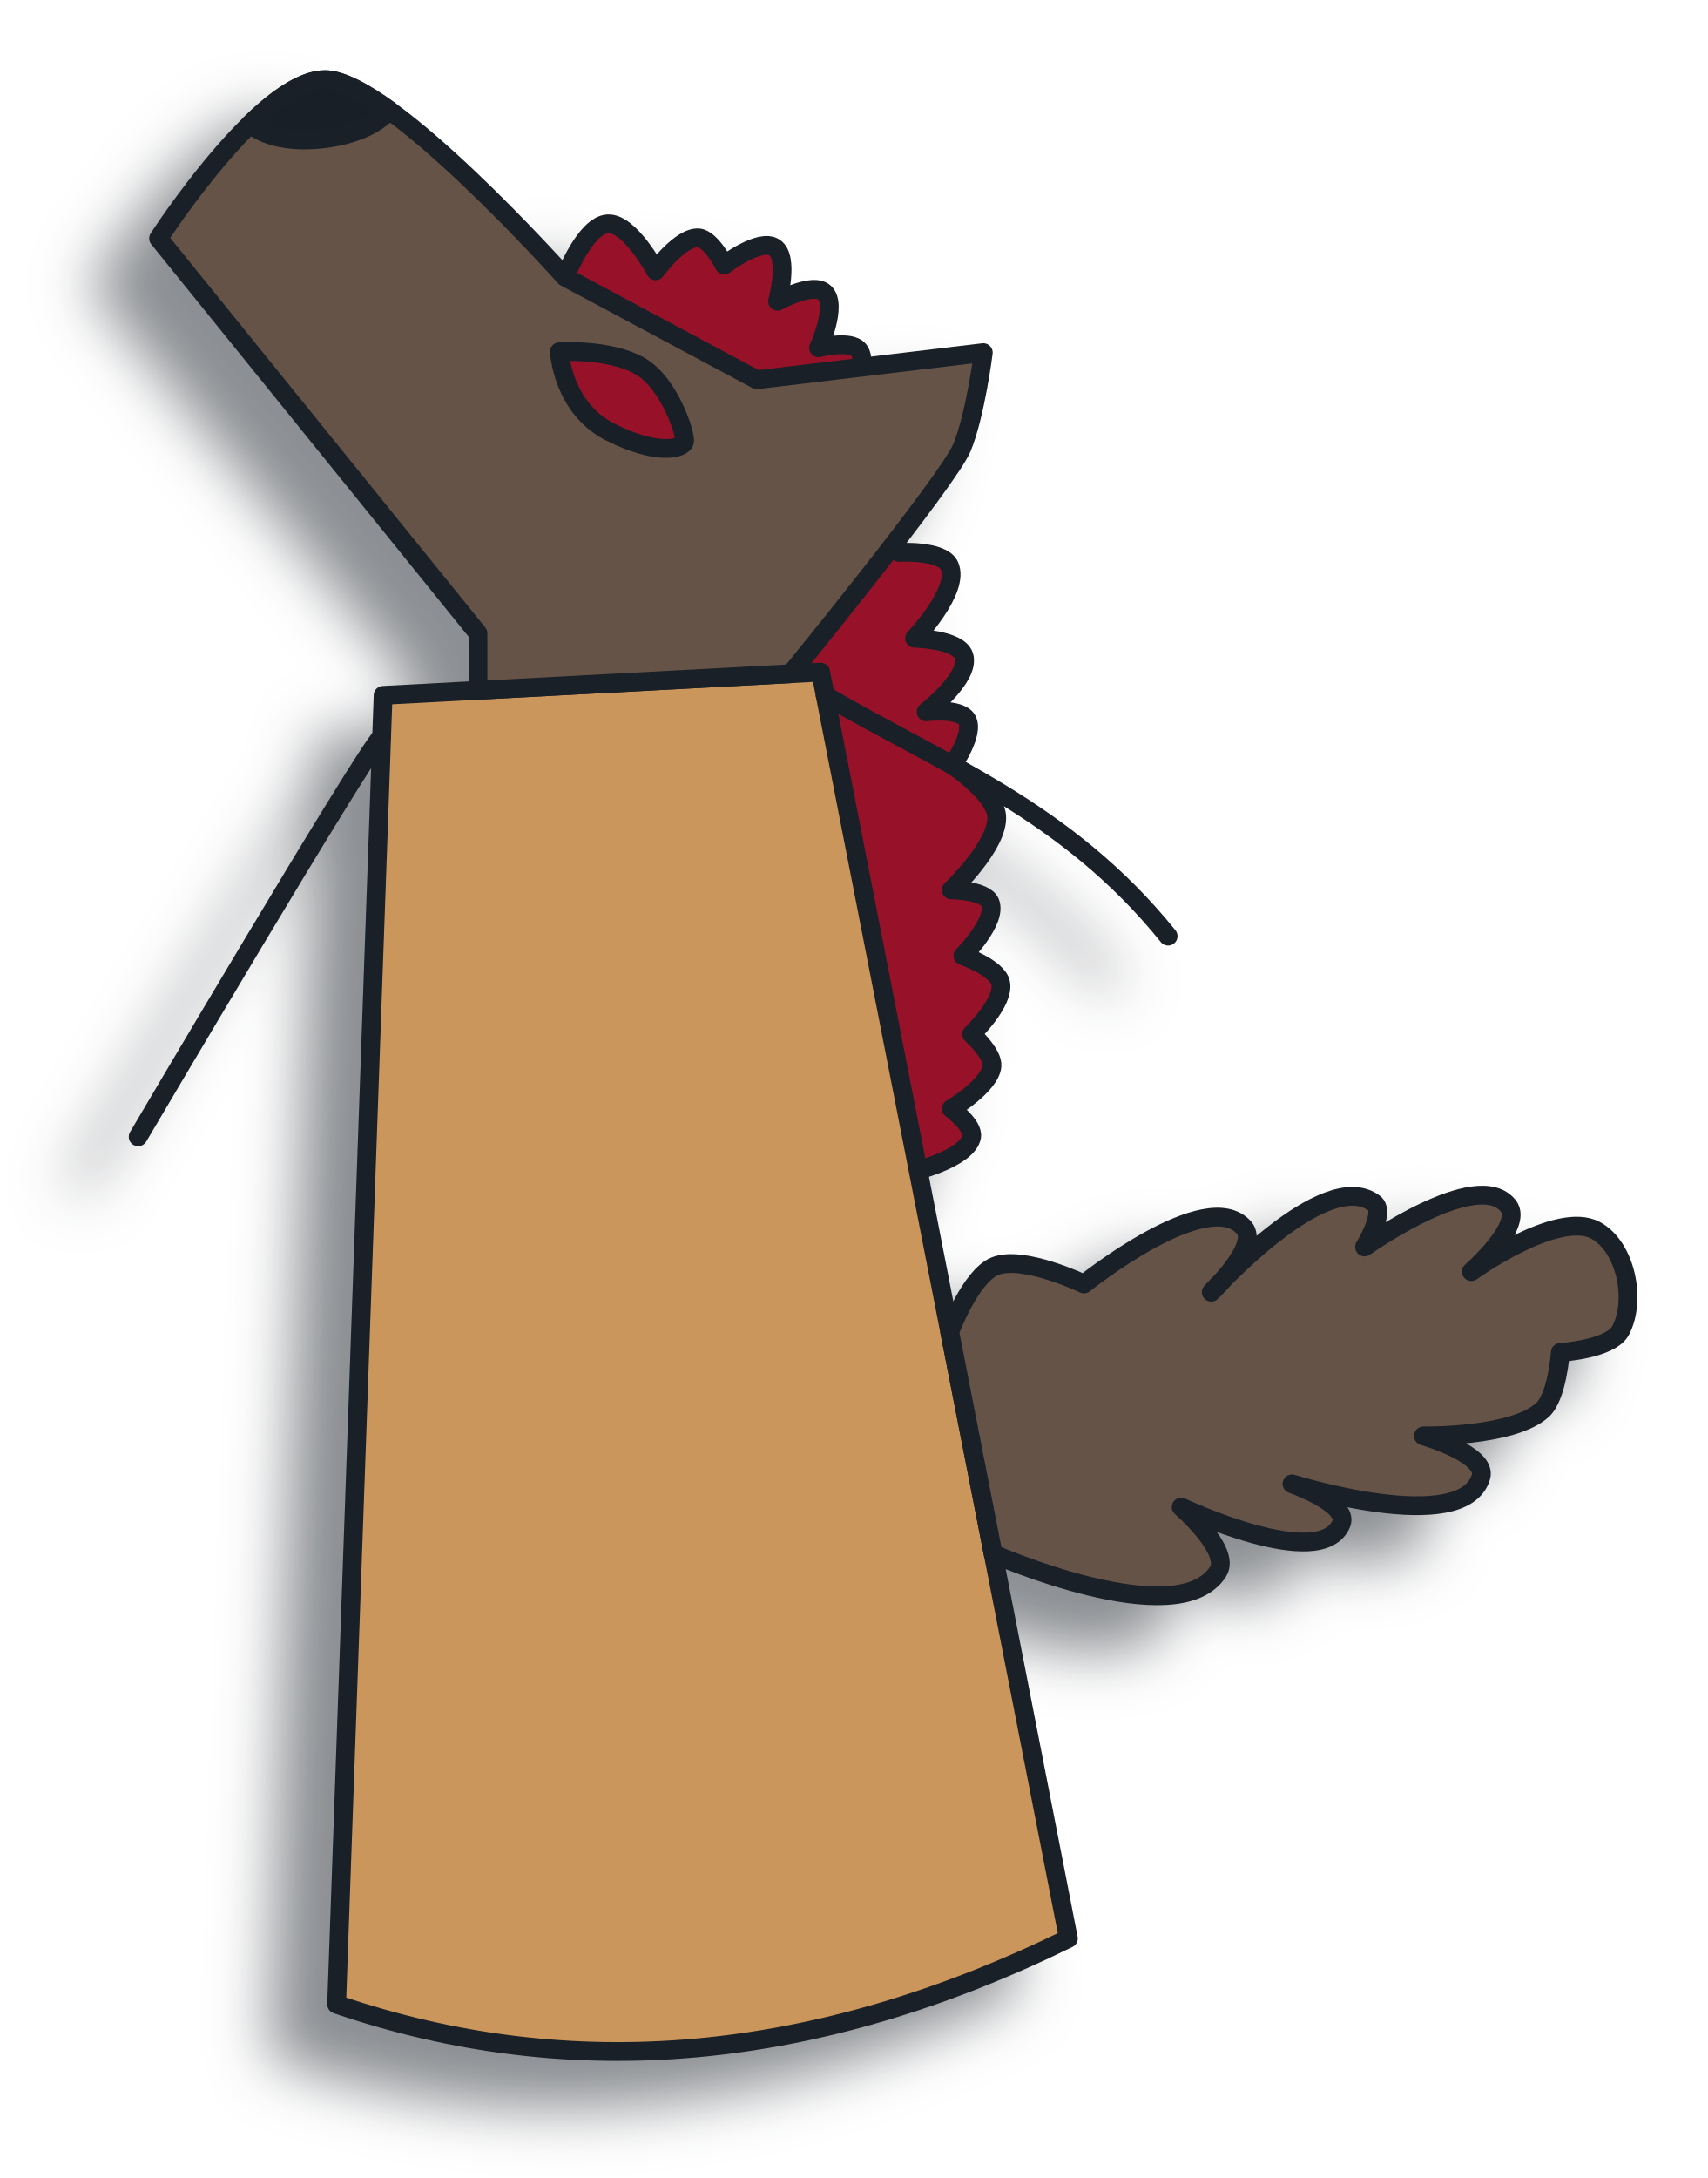
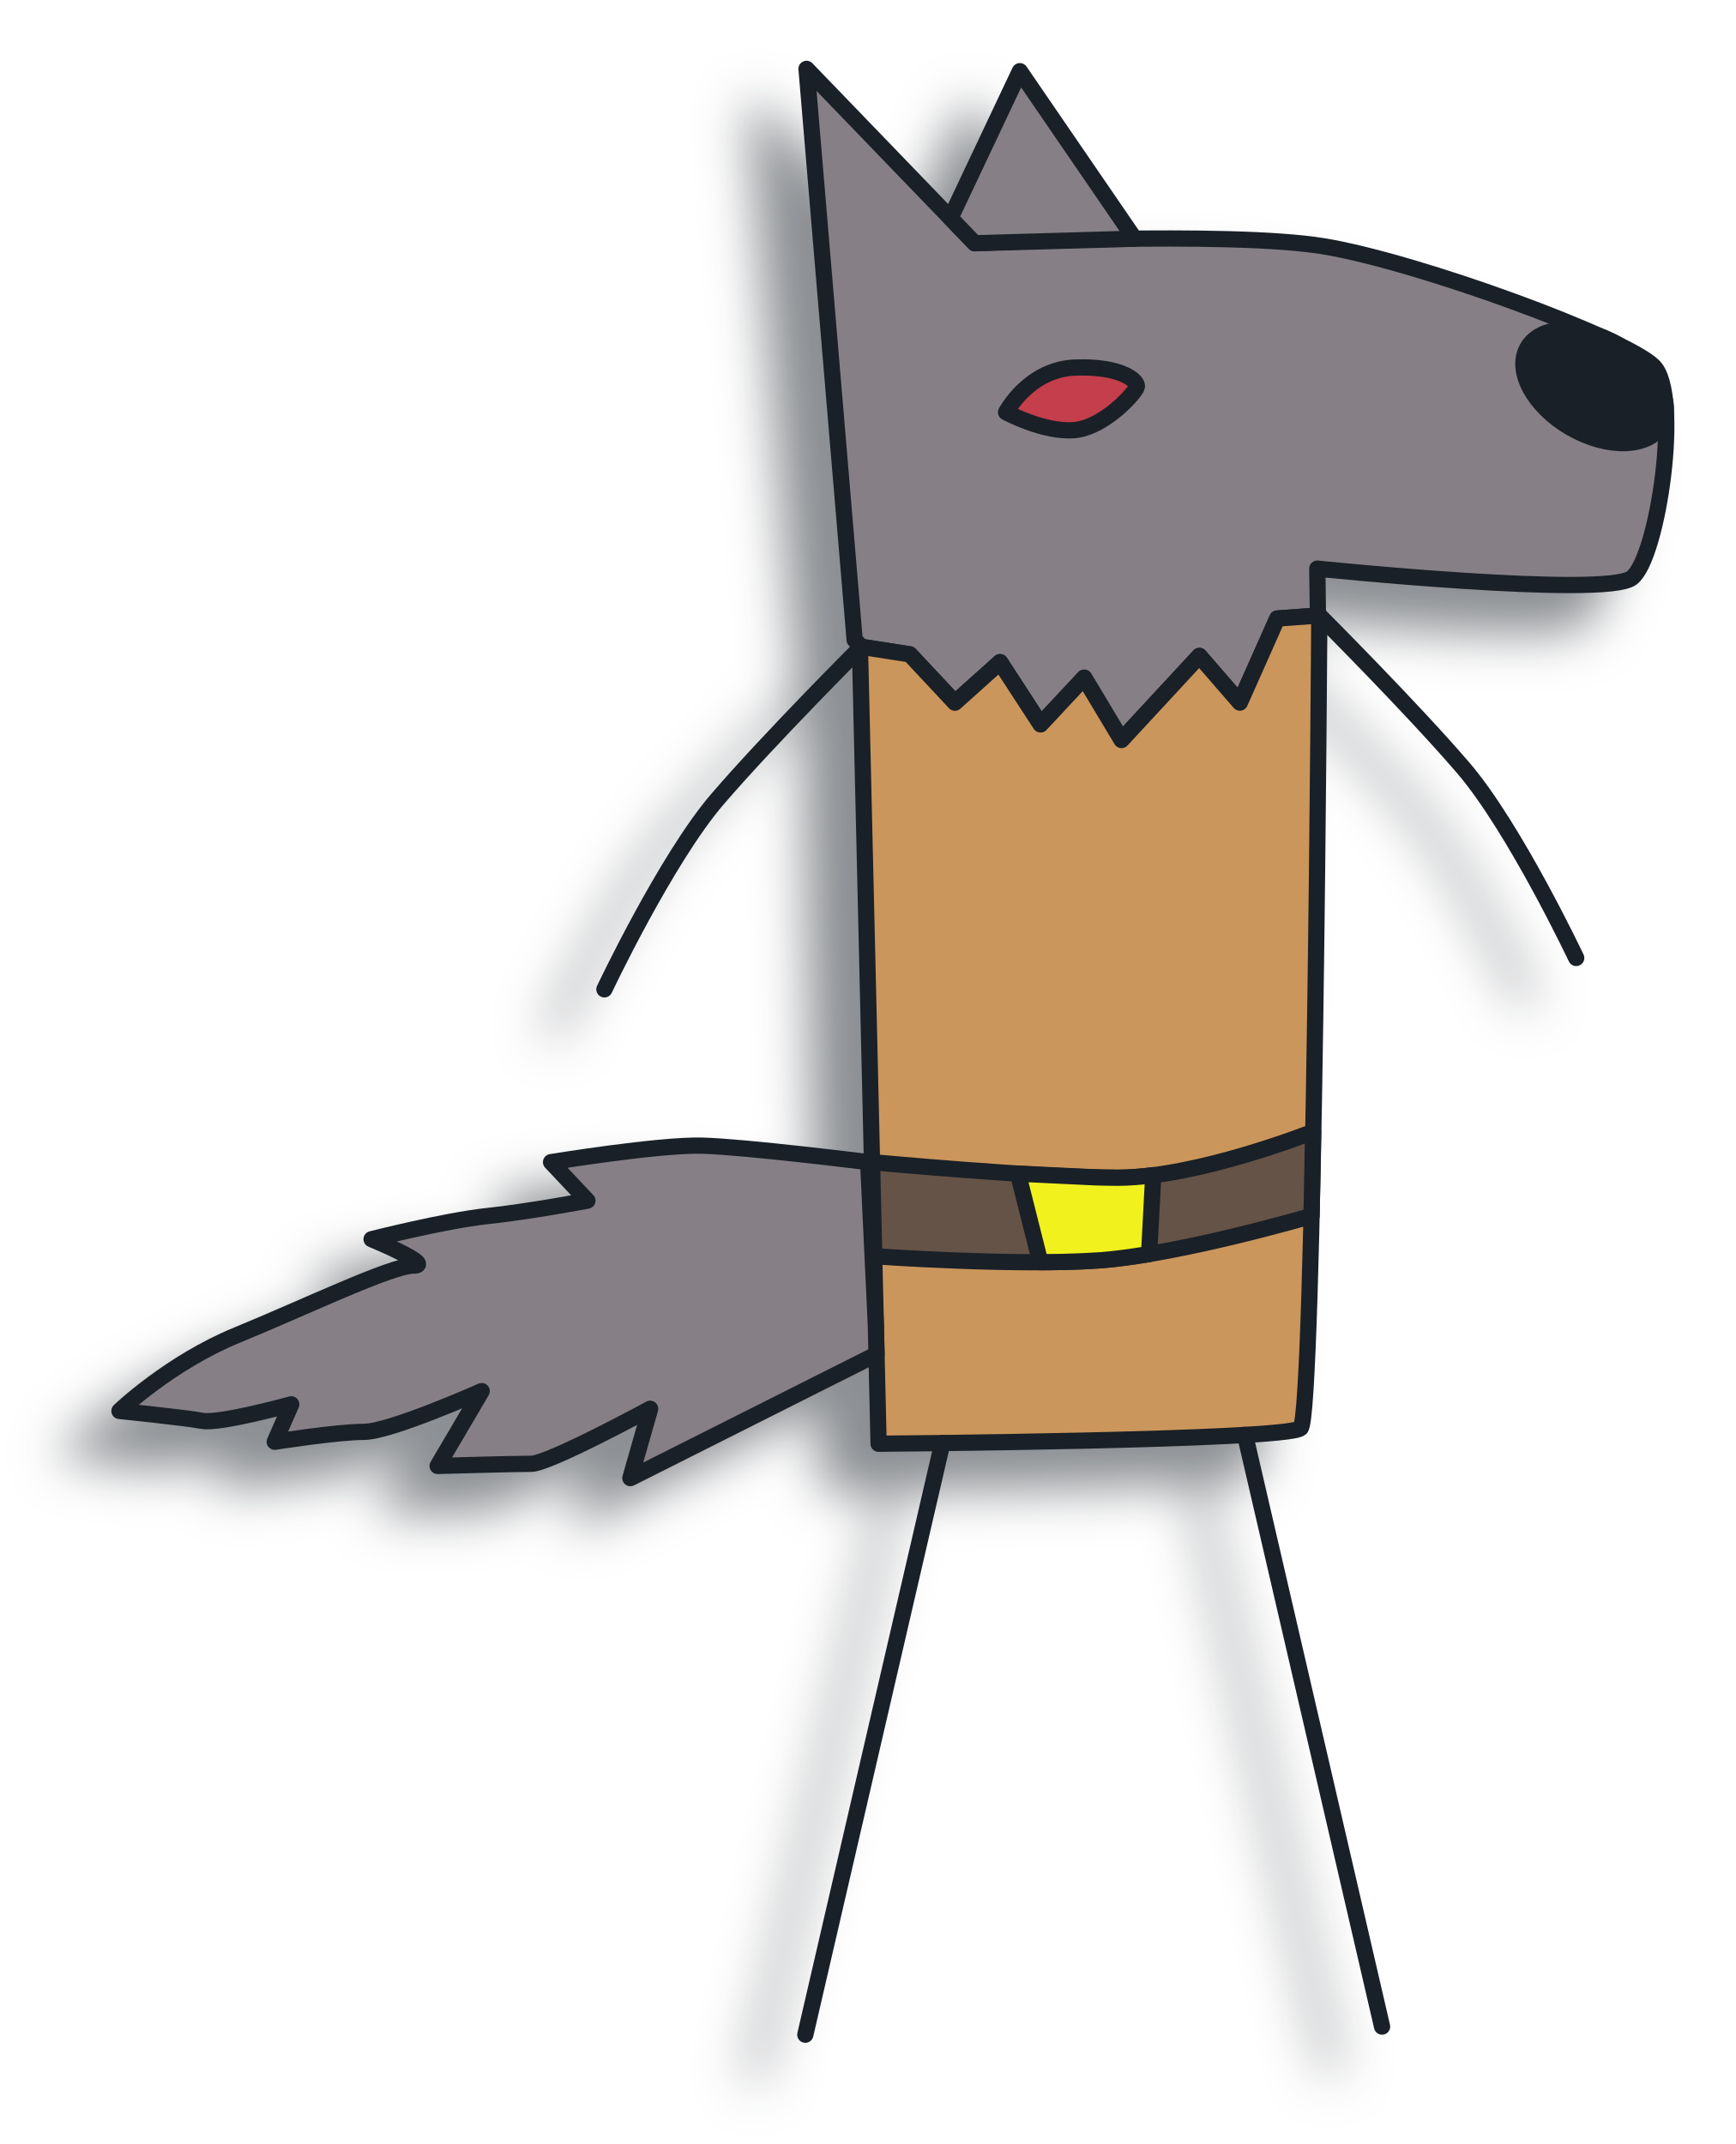
- <svg xmlns="http://www.w3.org/2000/svg" width="175.081" height="223.235" viewBox="0 0 46.323 59.064">
+ <svg xmlns="http://www.w3.org/2000/svg" width="205.735" height="254.241" viewBox="0 0 54.434 67.268">
  <defs>
-     <g id="c0">
-       <path d="M454.952 211.799s.34-.886.727-.91c.38-.023.818.802.818.802s.428-.587.736-.562c.212.017.438.463.438.463s.608-.467.86-.297c.254.17.05.917.05.917s.602-.333.802-.148c.232.214-.1.942-.1.942s.547-.14.687.041c.184.238-.174.885-.174.885s.946.124 1.092.496c.135.345-.43 1.025-.43 1.025l.197 1.048s.736-.044.861.226c.193.416-.595 1.24-.595 1.24s.75.015.843.298c.121.365-.645.959-.645.959s.573-.07.695.132c.14.234-.244.781-.244.781s.722.482.754.863c.042.493-.775 1.266-.775 1.266s.573.001.662.215c.13.315-.463.91-.463.91s.588.205.644.463c.073.328-.496.876-.496.876s.369.332.348.546c-.033.334-.695.728-.695.728s.385.286.347.48c-.068.352-.914.571-.914.571l-1.6-.142z" style="fill:#971228;fill-opacity:1;stroke:#192027;stroke-width:.321;stroke-linecap:round;stroke-linejoin:round;stroke-miterlimit:3.3;stroke-dasharray:none;stroke-opacity:1" transform="translate(62.581)" />
-       <path d="m451.842 218.943 7.475-.397 4.233 21.63q-6.484 3.18-12.502 1.124z" style="fill:#cb965b;fill-opacity:1;stroke:#192027;stroke-width:.321;stroke-linecap:round;stroke-linejoin:round;stroke-miterlimit:3.3;stroke-dasharray:none;stroke-opacity:1" transform="translate(62.581)" />
-       <path d="M462.264 233.606s3.157 1.388 3.844.302c.226-.358-.631-1.1-.631-1.1s2.387 1.129 2.736.281c.137-.333-.842-.678-.842-.678s2.917.914 3.227-.117c.116-.385-.982-.702-.982-.702s1.523.026 2.035-.444c.252-.232.304-.982.304-.982s.857-.052 1.029-.374c.275-.517.091-1.424-.421-1.708-.654-.361-2.129.702-2.129.702s.898-.786.632-1.122c-.528-.669-2.456.701-2.456.701s.368-.595.164-.748c-.846-.634-2.783 1.52-2.783 1.52s.832-.79.561-1.1c-.635-.727-2.736.96-2.736.96s-1.041-.499-1.52-.304c-.421.17-.774 1.123-.774 1.123zM453.463 218.857v-.973l-5.457-6.746s1.753-2.712 2.845-2.712c1.091 0 4.1 3.373 4.1 3.373l3.275 1.753 3.87-.463s-.133 1.058-.364 1.62c-.232.563-2.924 3.864-2.924 3.864z" style="fill:#655347;fill-opacity:1;stroke:#192027;stroke-width:.321;stroke-linecap:round;stroke-linejoin:round;stroke-miterlimit:3.3;stroke-dasharray:none;stroke-opacity:1" transform="translate(62.581)" />
-       <path d="M450.85 208.426c-.38 0-.839.328-1.277.756.001 0 .32.351 1.204.26s1.169-.494 1.169-.494c-.434-.314-.824-.522-1.095-.522" style="fill:#191f27;fill-opacity:1;stroke:#192027;stroke-width:.321;stroke-linecap:round;stroke-linejoin:round;stroke-miterlimit:3.3;stroke-dasharray:none;stroke-opacity:1" transform="translate(62.581)" />
-       <path d="M459.394 218.943c2.005 1.178 4.116 1.953 5.86 4.113M451.817 219.645c-.337.348-4.16 6.838-4.16 6.838" style="fill:none;fill-opacity:1;stroke:#192027;stroke-width:.321;stroke-linecap:round;stroke-linejoin:round;stroke-miterlimit:3.3;stroke-dasharray:none;stroke-opacity:1" transform="translate(62.581)" />
-       <path d="M517.435 213.074s.838-.055 1.364.237c.526.293.804 1.199.773 1.303s-.436.249-1.262-.165c-.826-.413-.875-1.375-.875-1.375" style="fill:#971228;fill-opacity:1;stroke:#191f27;stroke-width:.321;stroke-linecap:round;stroke-linejoin:round;stroke-miterlimit:3.3;stroke-dasharray:none;stroke-dashoffset:11.159;stroke-opacity:1" />
+     <g id="c0" style="stroke:#192027;stroke-width:.321;stroke-dasharray:none;stroke-opacity:1">
+       <path d="m-15.654 8.062.951 11.284.047.047q.042.042.082.087l.003.003.957.15.892.953.892-.8.8 1.231.862-.923.738 1.23 1.538-1.66.8.922.739-1.661.804-.06-.013-.927s5.692.584 6.215.184.984-3.63.43-4.184c-.553-.554-4.645-2.061-6.522-2.37-1.877-.307-6.892-.06-6.892-.06z" style="fill:#868086;fill-opacity:1;stroke:#192027;stroke-width:.321;stroke-linecap:round;stroke-linejoin:round;stroke-miterlimit:3.3;stroke-dasharray:none;stroke-dashoffset:11.159;stroke-opacity:1" />
+       <path d="M-14.23 35.232s8.061-.062 8.338-.308.37-16.06.37-16.06l-.831.06-.739 1.662-.8-.923-1.538 1.662-.738-1.231-.862.923-.8-1.23-.892.8-.892-.955-.985-.153z" style="fill:#cb965b;fill-opacity:1;stroke:#192027;stroke-width:.321;stroke-linecap:round;stroke-linejoin:round;stroke-miterlimit:3.3;stroke-dasharray:none;stroke-dashoffset:11.159;stroke-opacity:1" />
+       <path d="M-14.316 31.527s2.879.202 4.479.078c1.6-.123 4.162-.876 4.162-.876l.031-1.662s-2.286.908-3.855.908-4.861-.308-4.861-.308z" style="fill:#655347;fill-opacity:1;stroke:#192027;stroke-width:.321;stroke-linecap:round;stroke-linejoin:round;stroke-miterlimit:3.3;stroke-dasharray:none;stroke-dashoffset:11.159;stroke-opacity:1" />
+       <path d="M-8.803 29.925c-.24.03-.475.05-.696.05-.138 0-.293-.003-.455-.008l-1.522-.073.441 1.75c.273 0 .538-.005.785-.016l.2-.01q.11-.005.213-.012c.292-.023.617-.067.952-.123z" style="fill:#f1f11e;fill-opacity:1;stroke:#192027;stroke-width:.321;stroke-linecap:round;stroke-linejoin:round;stroke-miterlimit:3.3;stroke-dasharray:none;stroke-dashoffset:11.159;stroke-opacity:1" />
+       <path d="M8.628 12.457a1.53.946 0 0 1-1.531.946 1.53.946 0 0 1-1.53-.946 1.53.946 0 0 1 1.53-.946 1.53.946 0 0 1 1.53.946" style="fill:#192027;stroke-linecap:round;stroke-linejoin:round;stroke-miterlimit:3.3;stroke-dashoffset:11.159" transform="rotate(30)" />
+       <path d="M-11.71 14.848s.738.4 1.338.354 1.23-.754 1.246-.862-.292-.407-1.215-.376-1.37.884-1.37.884" style="fill:#c43e4b;fill-opacity:1;stroke:#192027;stroke-width:.321;stroke-linecap:round;stroke-linejoin:round;stroke-miterlimit:3.3;stroke-dasharray:none;stroke-dashoffset:11.159;stroke-opacity:1" />
+       <path d="m-14.271 33.464-4.864 2.447.391-1.37s-2.001 1.087-2.35 1.087c-.347 0-1.849.043-1.849.043l.87-1.479s-1.805.805-2.327.805-1.762.196-1.762.196l.326-.74s-1.414.392-1.762.326c-.348-.065-1.632-.195-1.632-.195s1-.958 2.328-1.501c1.327-.544 3.046-1.371 3.48-1.371.436 0-.826-.522-.826-.522s1.458-.37 2.284-.457c.827-.087 1.98-.305 1.98-.305l-.718-.761s2.132-.348 2.98-.326c.85.021 3.286.326 3.286.326l.151 3.205z" style="fill:#868086;fill-opacity:1;stroke:#192027;stroke-width:.321;stroke-linecap:round;stroke-linejoin:round;stroke-miterlimit:3.3;stroke-dasharray:none;stroke-dashoffset:11.159;stroke-opacity:1" />
+       <path d="M-19.648 26.252s1.215-2.57 2.23-3.754c1.016-1.184 2.847-3.015 2.847-3.015M-.446 25.632s-1.215-2.569-2.23-3.754c-1.016-1.184-2.846-3.015-2.846-3.015M-12.97 35.218l-2.708 11.692M-6.99 35.058l2.708 11.692" style="fill:none;fill-opacity:1;stroke:#192027;stroke-width:.321;stroke-linecap:round;stroke-linejoin:round;stroke-miterlimit:3.3;stroke-dasharray:none;stroke-dashoffset:11.159;stroke-opacity:1" />
+       <path d="m-12.81 11.01 1.371-2.902 2.268 3.31-3.16.09z" style="fill:#868086;fill-opacity:1;stroke:#192027;stroke-width:.321;stroke-linecap:round;stroke-linejoin:round;stroke-miterlimit:3.3;stroke-dasharray:none;stroke-dashoffset:11.159;stroke-opacity:1" />
    </g>
-     <filter id="a" width="1.146" height="1.105" x="-.093" y="-.04" style="color-interpolation-filters:sRGB">
+     <filter id="a" width="1.122" height="1.091" x="-.077" y="-.035" style="color-interpolation-filters:sRGB">
      <feFlood flood-color="#191f27" flood-opacity=".502" result="flood" />
      <feGaussianBlur in="SourceGraphic" result="blur" stdDeviation=".5" />
      <feOffset dx="-1" dy=".8" in="blur" result="offset" />
      <feComposite in="flood" in2="offset" operator="in" result="comp1" />
    </filter>
  </defs>
-   <g transform="translate(-806.337 -328.75)scale(1.58766)" style="filter:url(#a)">
+   <g transform="translate(50.155 -10.639)scale(1.58766)" style="filter:url(#a)">
    <use href="#c0" />
  </g>
-   <g transform="translate(-806.337 -328.75)scale(1.58766)">
+   <g transform="translate(50.155 -10.639)scale(1.58766)">
    <use href="#c0" />
  </g>
</svg>
